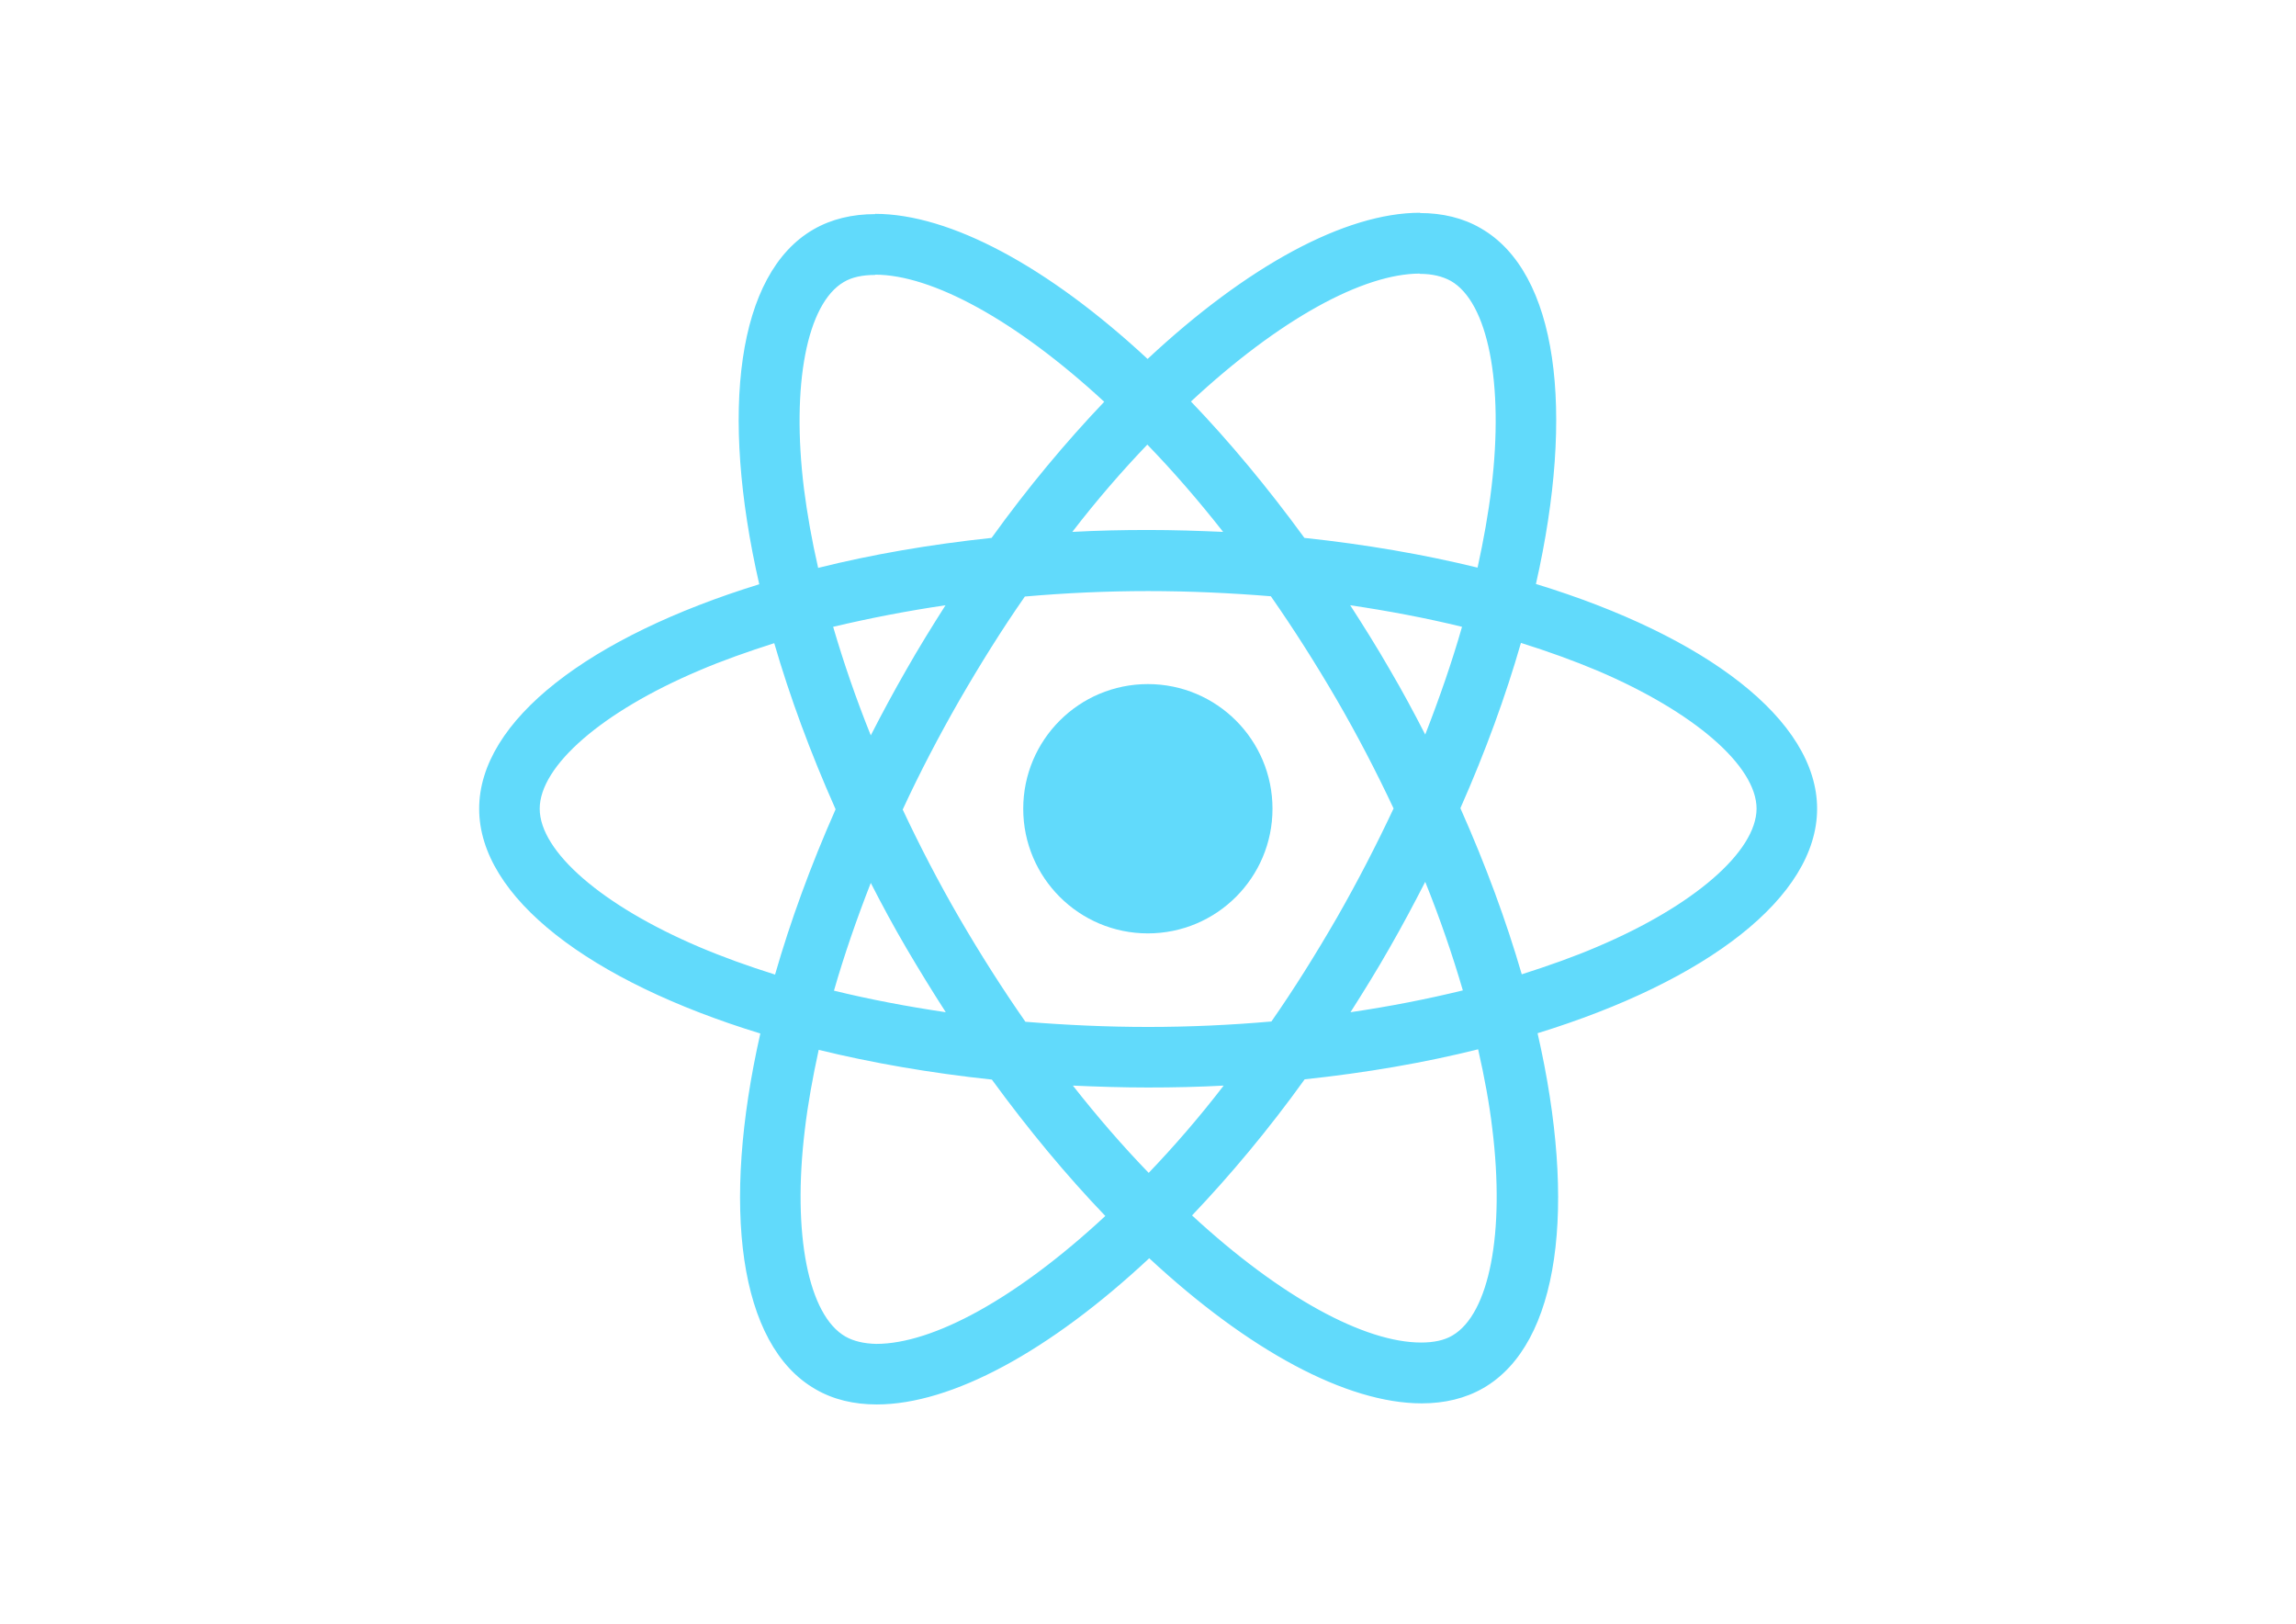
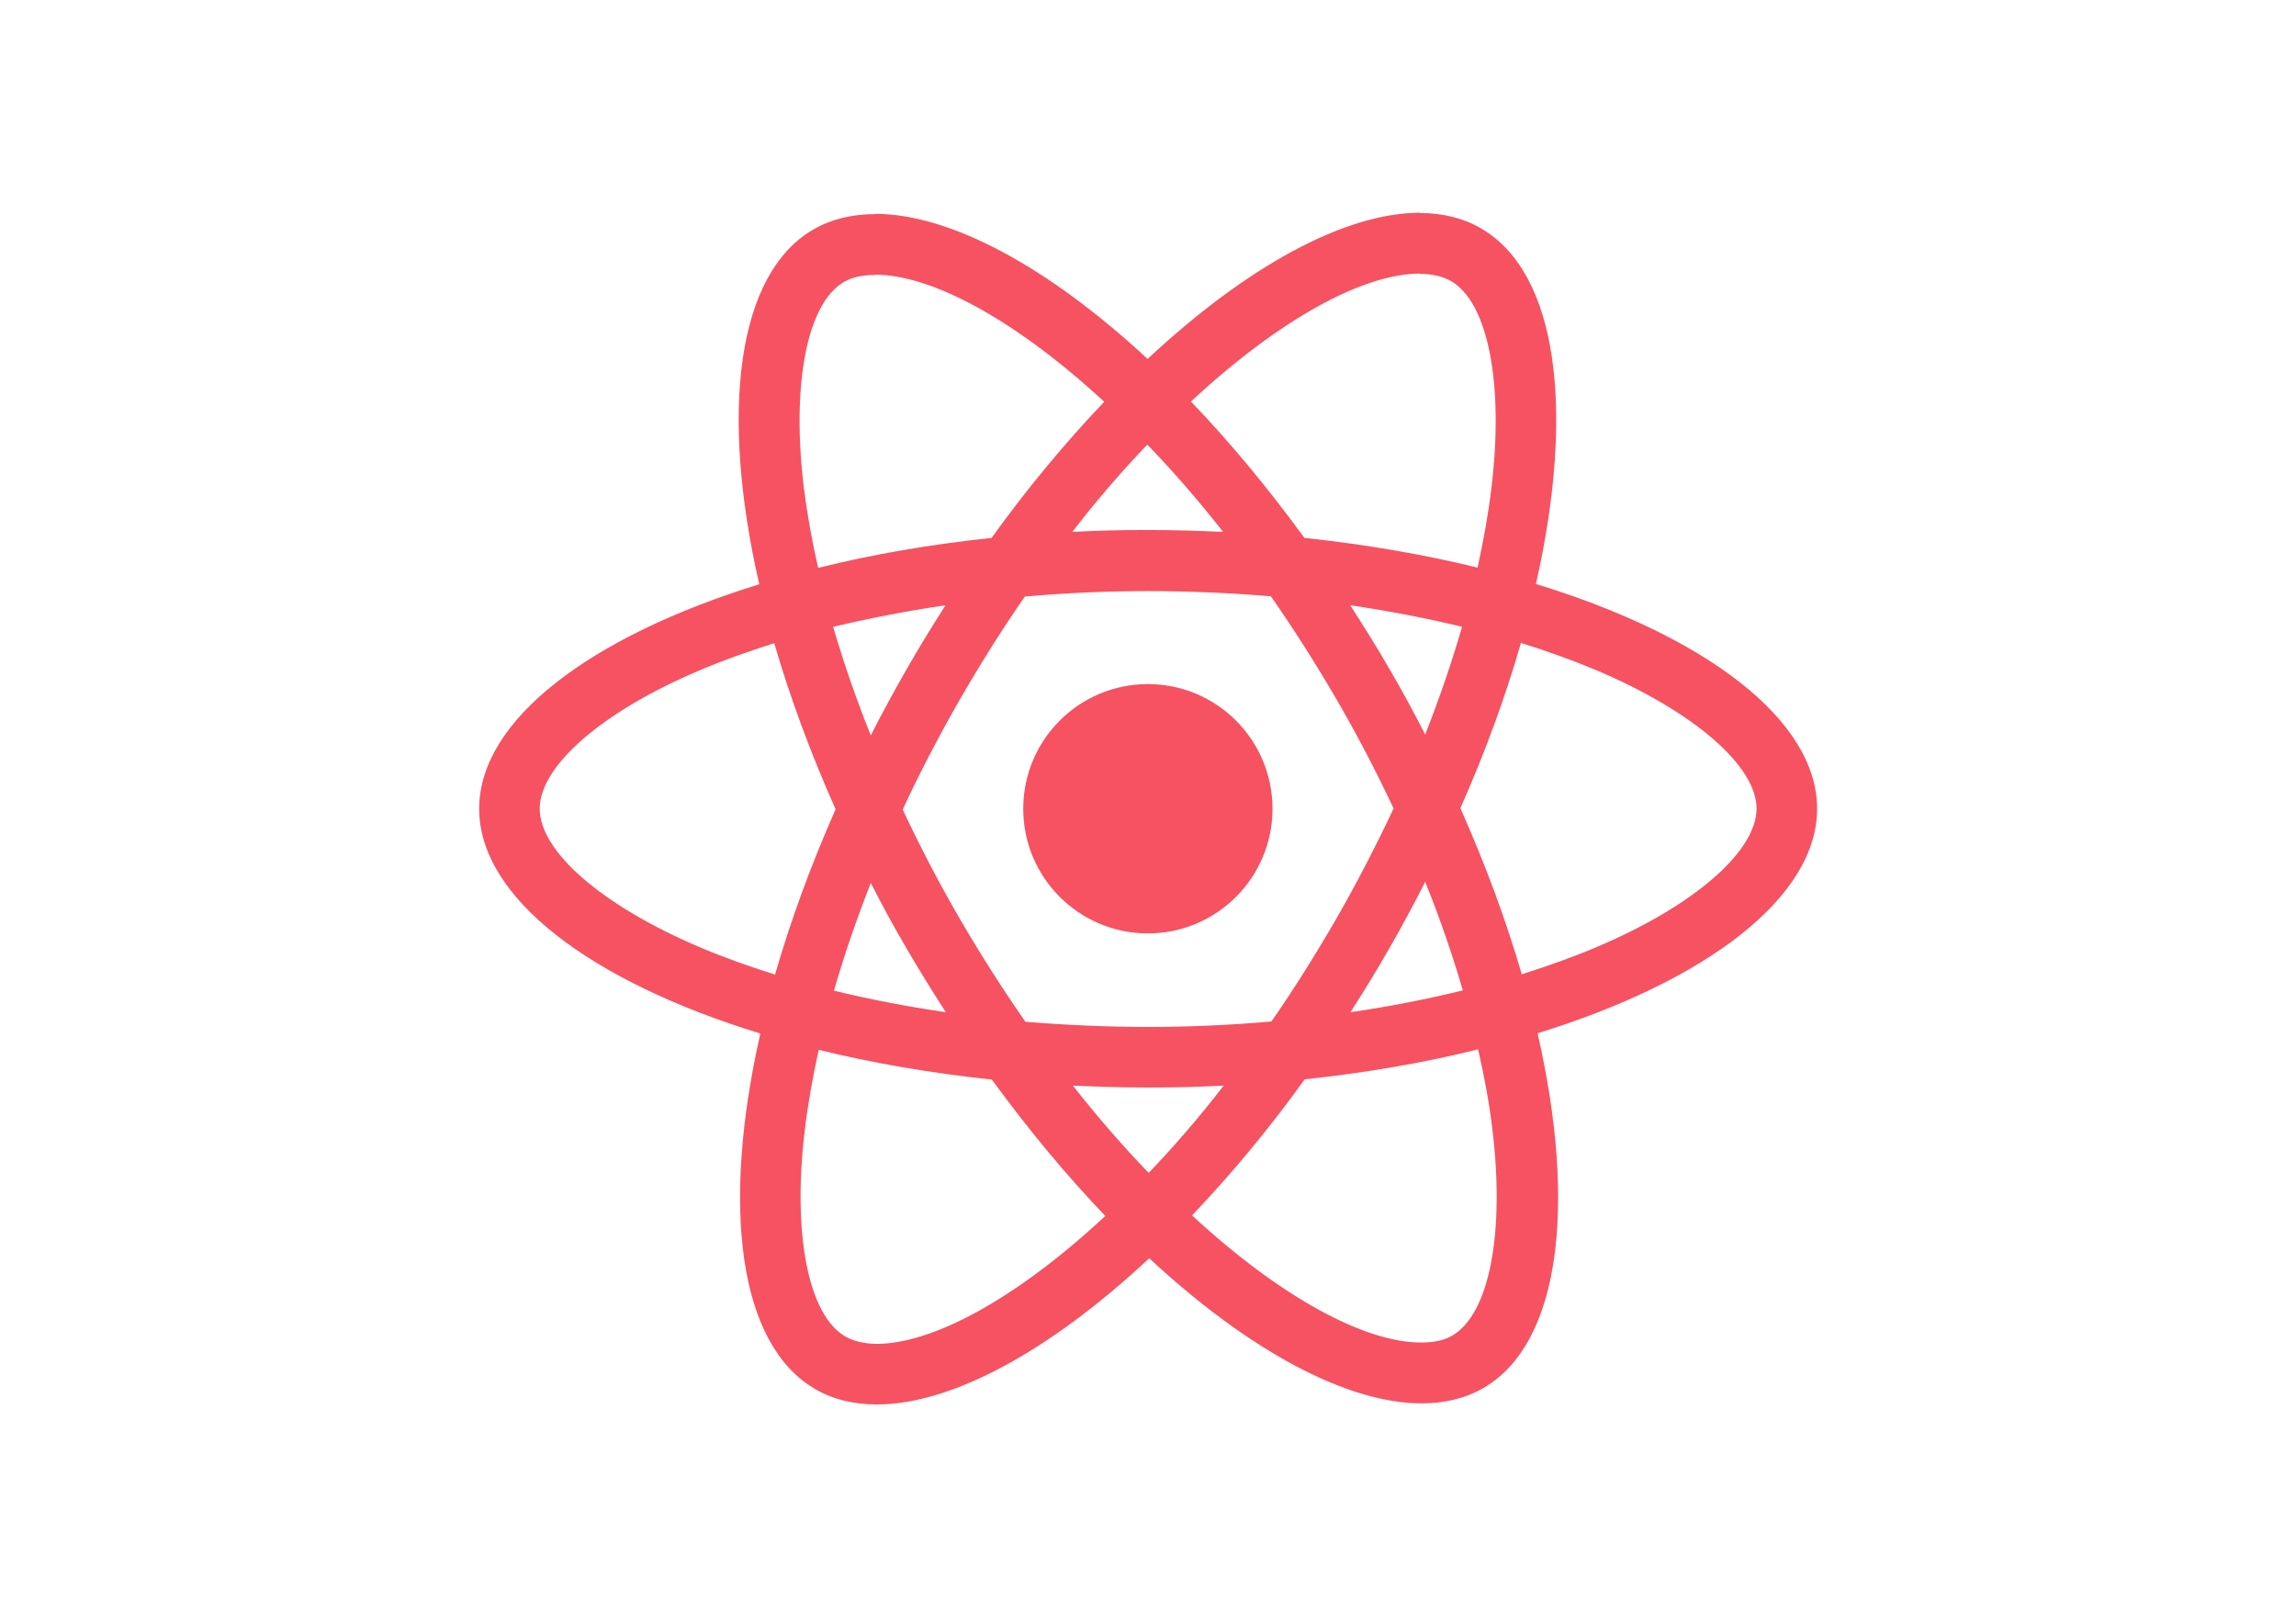
<svg xmlns="http://www.w3.org/2000/svg" viewBox="0 0 841.9 595.3">
-   <g fill="#61DAFB">
+   <g fill="#F65261">
    <path d="M666.3 296.5c0-32.5-40.7-63.3-103.1-82.4 14.4-63.6 8-114.2-20.2-130.4-6.5-3.8-14.1-5.6-22.4-5.6v22.3c4.6 0 8.3.9 11.4 2.6 13.6 7.8 19.5 37.5 14.9 75.7-1.1 9.4-2.9 19.3-5.1 29.4-19.6-4.8-41-8.5-63.5-10.9-13.5-18.5-27.5-35.3-41.6-50 32.6-30.3 63.2-46.9 84-46.9V78c-27.5 0-63.5 19.6-99.9 53.6-36.4-33.8-72.4-53.2-99.9-53.2v22.3c20.7 0 51.4 16.5 84 46.6-14 14.7-28 31.4-41.3 49.9-22.6 2.4-44 6.1-63.6 11-2.3-10-4-19.7-5.2-29-4.7-38.2 1.1-67.9 14.6-75.8 3-1.8 6.9-2.6 11.5-2.6V78.5c-8.4 0-16 1.8-22.6 5.6-28.1 16.2-34.4 66.7-19.9 130.1-62.2 19.2-102.7 49.9-102.7 82.3 0 32.5 40.7 63.3 103.1 82.4-14.4 63.6-8 114.2 20.2 130.4 6.5 3.8 14.1 5.6 22.5 5.6 27.5 0 63.5-19.6 99.9-53.6 36.4 33.8 72.4 53.2 99.9 53.2 8.4 0 16-1.8 22.6-5.6 28.1-16.2 34.4-66.7 19.9-130.1 62-19.1 102.5-49.9 102.5-82.3zm-130.2-66.7c-3.7 12.9-8.3 26.2-13.5 39.5-4.1-8-8.4-16-13.1-24-4.6-8-9.5-15.8-14.4-23.4 14.2 2.1 27.9 4.7 41 7.9zm-45.8 106.5c-7.8 13.5-15.8 26.3-24.1 38.2-14.9 1.3-30 2-45.2 2-15.1 0-30.2-.7-45-1.9-8.3-11.9-16.4-24.6-24.2-38-7.6-13.1-14.5-26.4-20.8-39.8 6.2-13.4 13.2-26.8 20.7-39.9 7.8-13.5 15.8-26.3 24.1-38.2 14.9-1.3 30-2 45.2-2 15.1 0 30.2.7 45 1.9 8.3 11.9 16.4 24.6 24.2 38 7.6 13.1 14.5 26.4 20.8 39.8-6.3 13.4-13.2 26.8-20.7 39.9zm32.3-13c5.4 13.4 10 26.8 13.8 39.8-13.1 3.2-26.9 5.9-41.2 8 4.9-7.7 9.8-15.6 14.4-23.7 4.6-8 8.9-16.1 13-24.1zM421.2 430c-9.3-9.6-18.6-20.3-27.8-32 9 .4 18.2.7 27.5.7 9.4 0 18.7-.2 27.8-.7-9 11.7-18.3 22.4-27.5 32zm-74.4-58.9c-14.2-2.1-27.9-4.7-41-7.9 3.7-12.9 8.3-26.2 13.5-39.5 4.1 8 8.4 16 13.1 24 4.7 8 9.5 15.8 14.4 23.4zM420.7 163c9.3 9.6 18.6 20.3 27.8 32-9-.4-18.2-.7-27.5-.7-9.4 0-18.7.2-27.8.7 9-11.7 18.3-22.4 27.5-32zm-74 58.9c-4.9 7.7-9.8 15.6-14.4 23.7-4.6 8-8.9 16-13 24-5.4-13.4-10-26.8-13.8-39.8 13.1-3.1 26.9-5.8 41.2-7.9zm-90.5 125.2c-35.4-15.1-58.3-34.9-58.3-50.6 0-15.7 22.9-35.6 58.3-50.6 8.6-3.7 18-7 27.7-10.1 5.7 19.6 13.2 40 22.5 60.9-9.2 20.8-16.6 41.1-22.2 60.6-9.9-3.1-19.3-6.5-28-10.2zM310 490c-13.6-7.8-19.5-37.5-14.9-75.7 1.1-9.4 2.9-19.3 5.1-29.4 19.6 4.8 41 8.5 63.5 10.9 13.5 18.5 27.5 35.3 41.6 50-32.6 30.3-63.2 46.9-84 46.9-4.5-.1-8.3-1-11.3-2.7zm237.2-76.2c4.7 38.2-1.1 67.9-14.6 75.8-3 1.8-6.9 2.6-11.5 2.6-20.7 0-51.4-16.5-84-46.6 14-14.7 28-31.4 41.3-49.9 22.6-2.4 44-6.1 63.6-11 2.3 10.1 4.1 19.8 5.2 29.1zm38.5-66.7c-8.6 3.7-18 7-27.7 10.1-5.7-19.6-13.2-40-22.5-60.9 9.2-20.8 16.6-41.1 22.2-60.6 9.9 3.1 19.3 6.5 28.1 10.2 35.4 15.1 58.3 34.9 58.3 50.6-.1 15.7-23 35.6-58.4 50.6zM320.8 78.4z" />
    <circle cx="420.9" cy="296.5" r="45.7" />
    <path d="M520.5 78.1z" />
  </g>
</svg>
